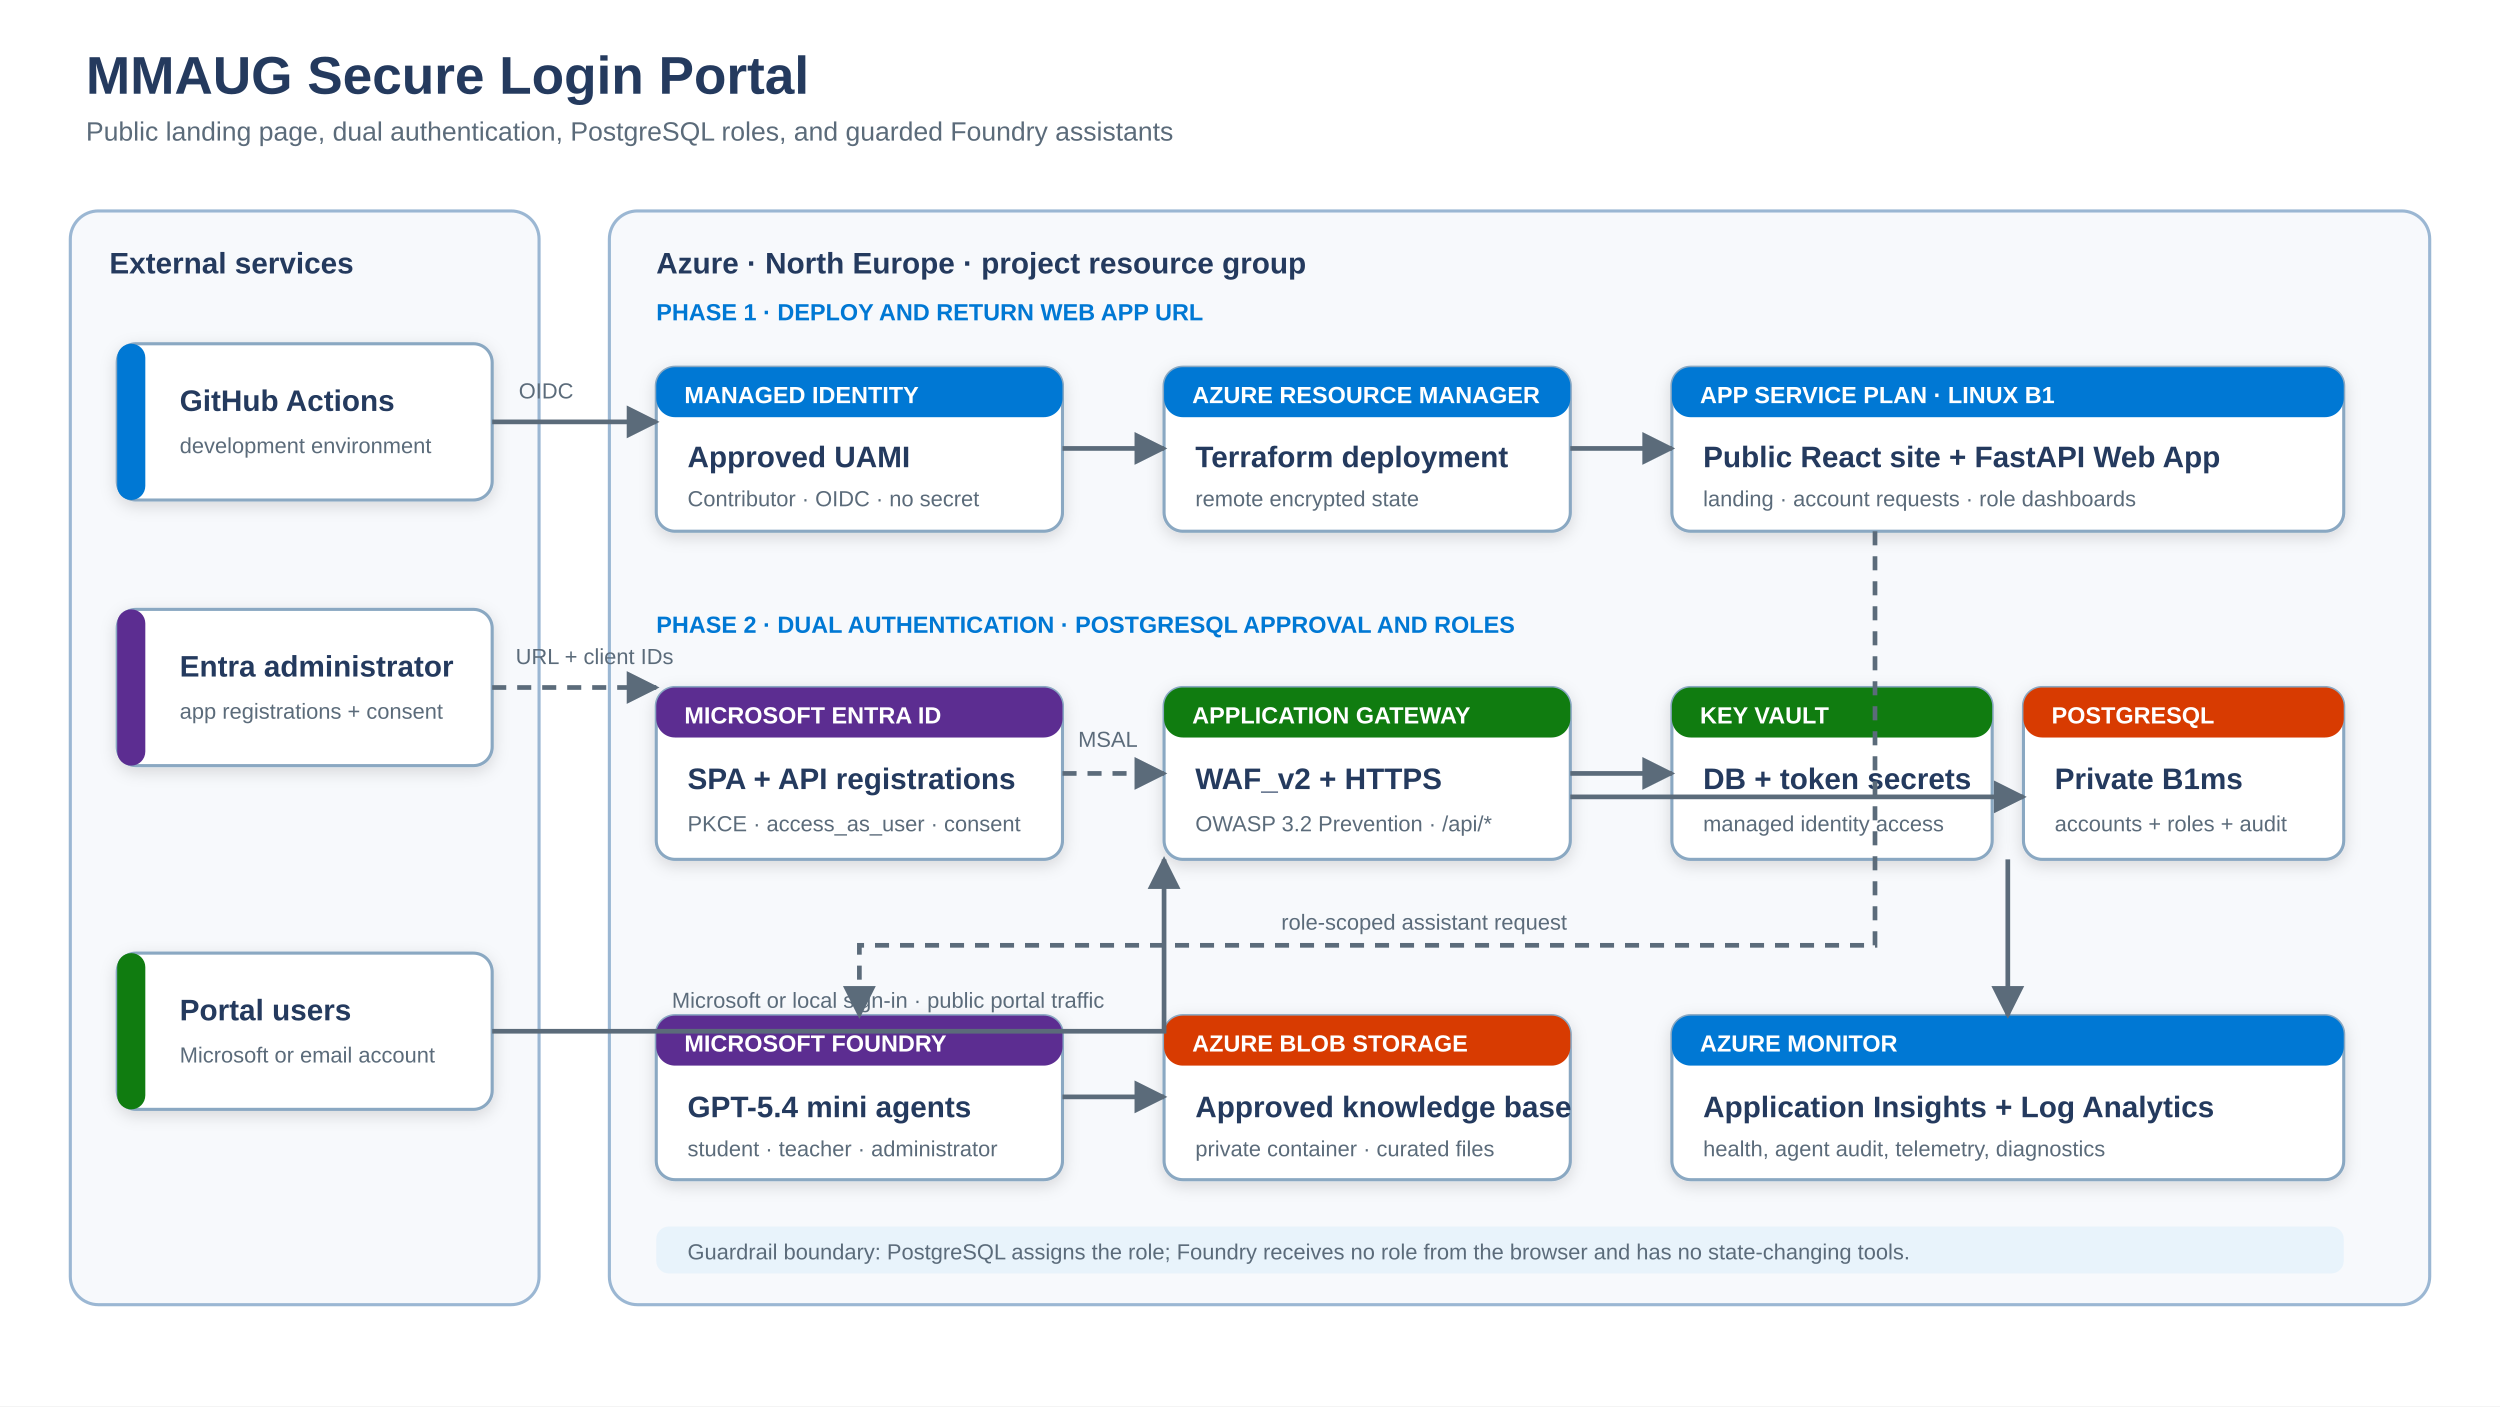
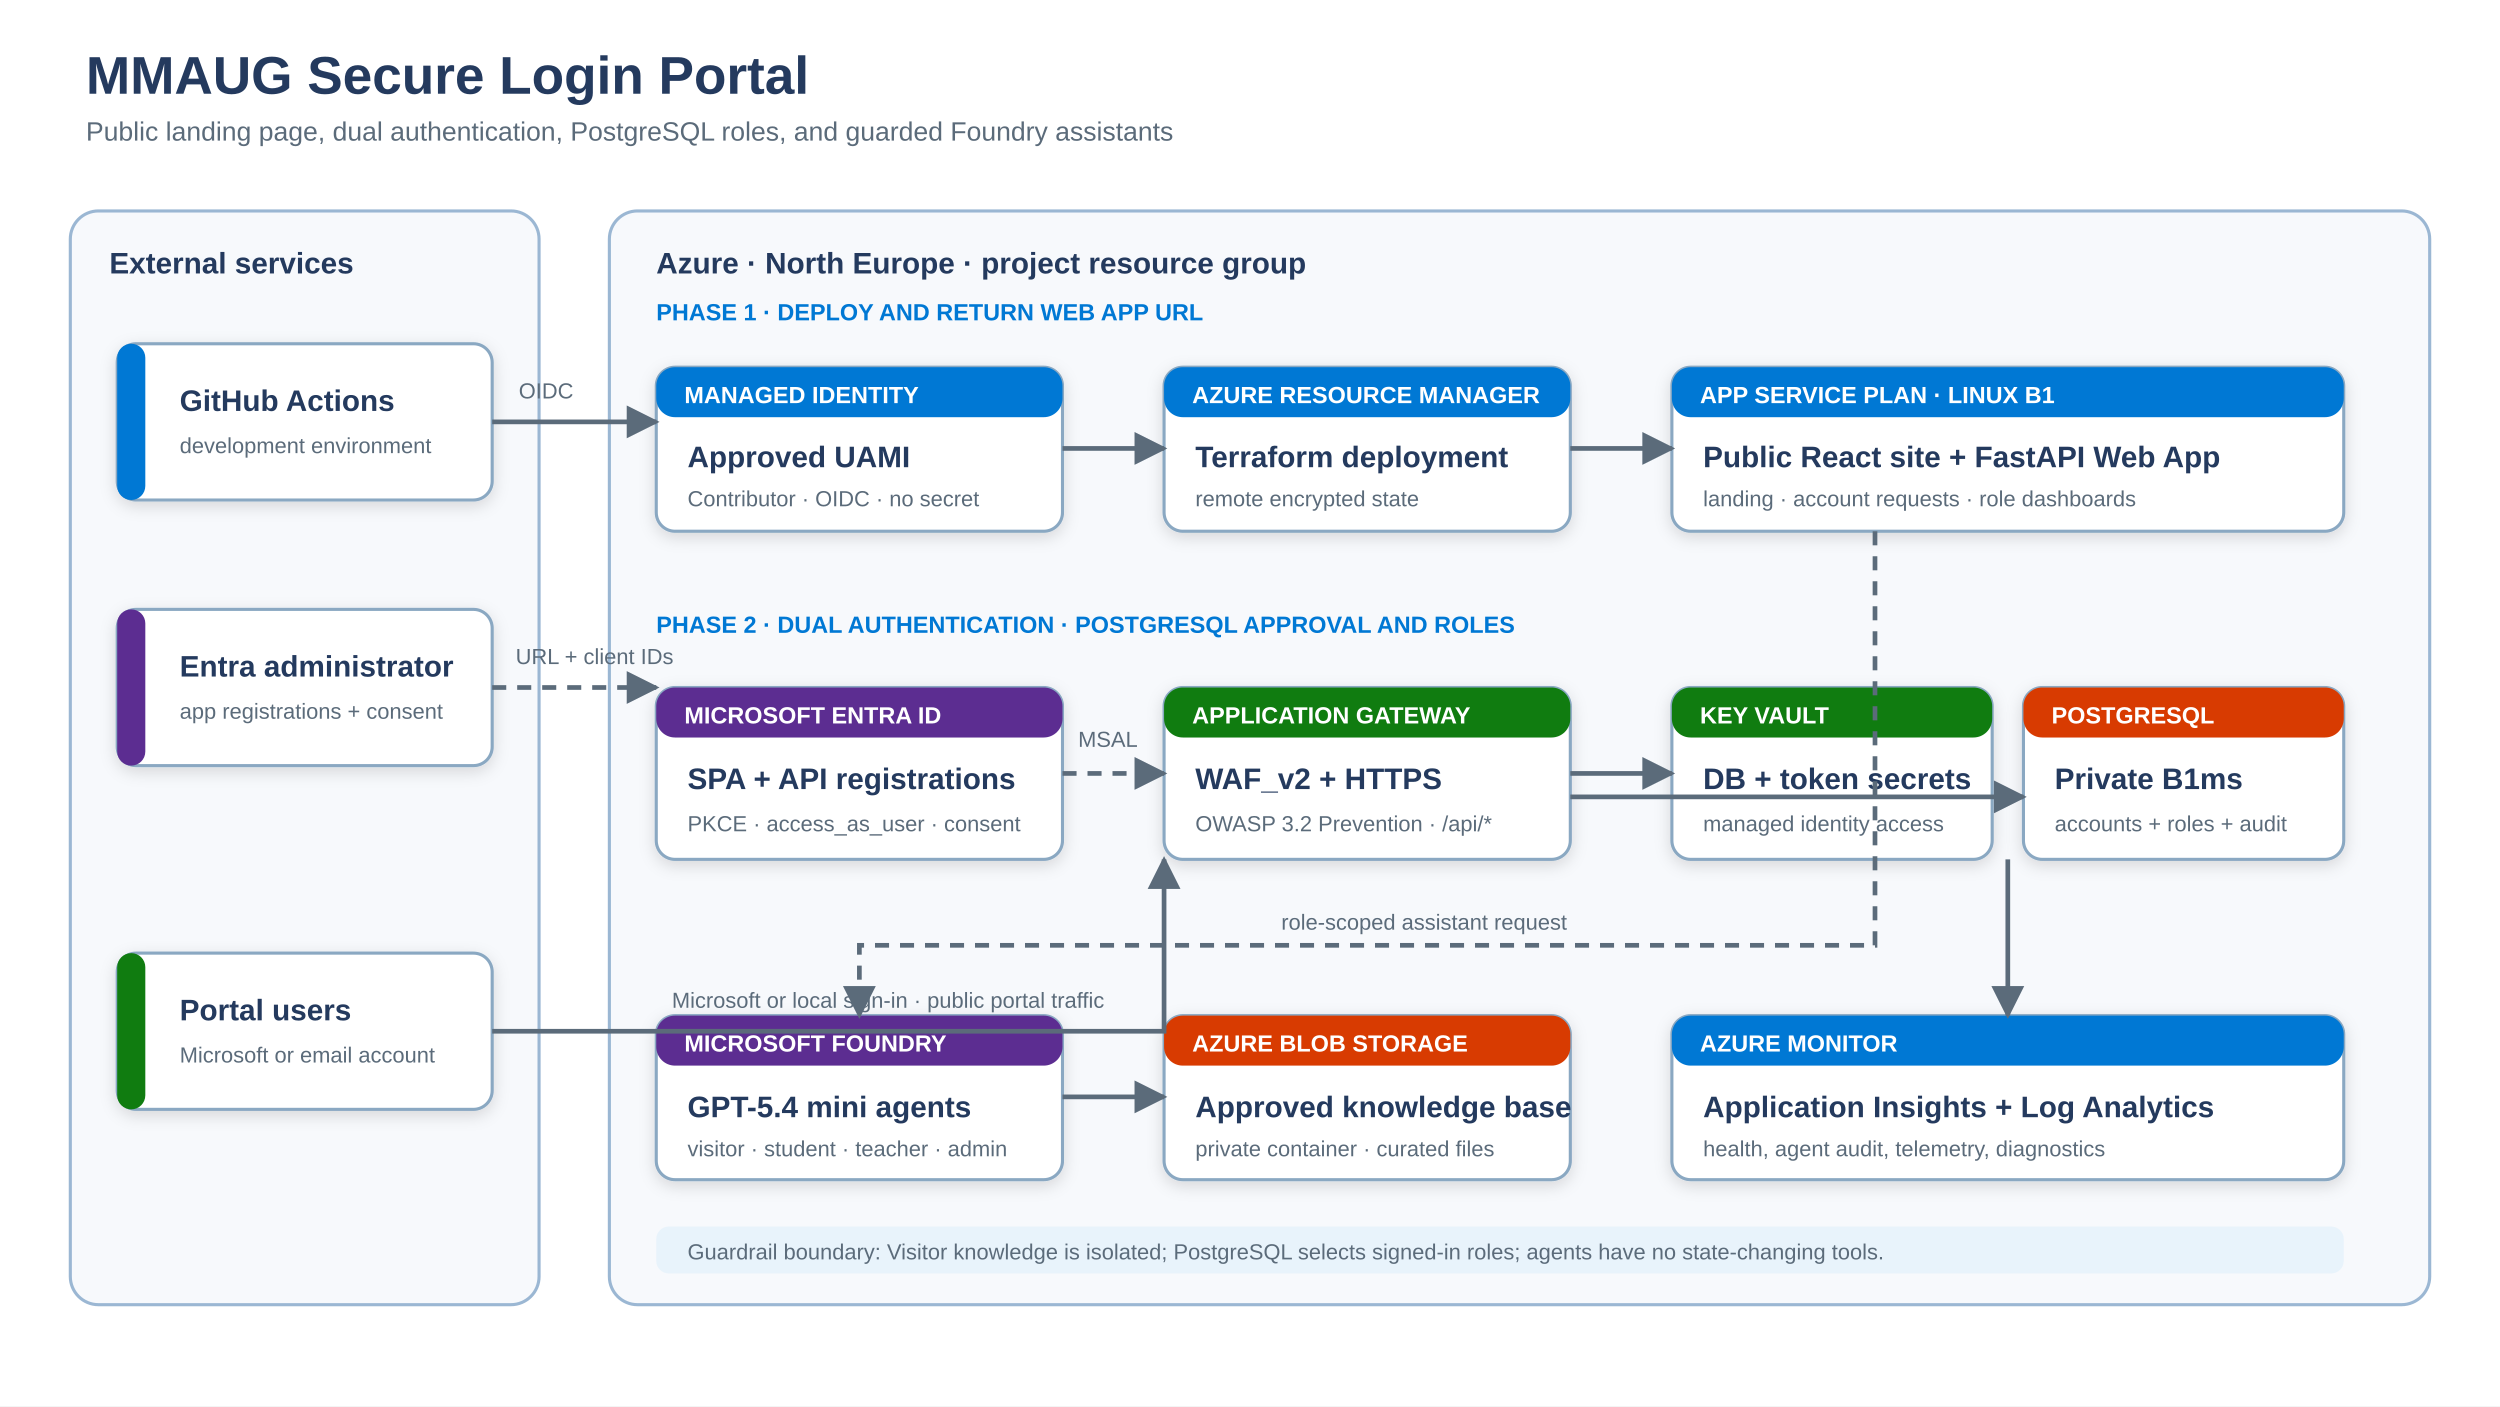
<svg xmlns="http://www.w3.org/2000/svg" width="1600" height="900" viewBox="0 0 1600 900" role="img" aria-labelledby="title desc">
  <defs>
    <marker id="arrow" viewBox="0 0 10 10" refX="9" refY="5" markerWidth="7" markerHeight="7" orient="auto-start-reverse">
      <path d="M0 0L10 5L0 10z" fill="#5b6b7a" />
    </marker>
    <filter id="shadow" x="-20%" y="-20%" width="140%" height="140%">
      <feDropShadow dx="0" dy="3" stdDeviation="5" flood-color="#000" flood-opacity=".14" />
    </filter>
    <style>text{font-family:'Segoe UI',Arial,sans-serif;fill:#243a5e}.title{font-size:34px;font-weight:700}.subtitle{font-size:17px;fill:#5b6b7a}.group{fill:#f7f9fc;stroke:#9bb7d3;stroke-width:2}.card{fill:#fff;stroke:#8aa8c2;stroke-width:2;filter:url(#shadow)}.azure{fill:#0078d4}.identity{fill:#5c2d91}.security{fill:#107c10}.data{fill:#d83b01}.label{font-size:19px;font-weight:700}.small{font-size:14px;fill:#5b6b7a}.white{fill:#fff}.line{fill:none;stroke:#5b6b7a;stroke-width:3;marker-end:url(#arrow)}.dash{stroke-dasharray:9 7}.phase{font-size:15px;font-weight:700;fill:#0078d4}</style>
  </defs>
  <rect width="1600" height="900" fill="#fff" />
  <text x="55" y="60" class="title">MMAUG Secure Login Portal</text>
  <text x="55" y="90" class="subtitle">Public landing page, dual authentication, PostgreSQL roles, and guarded Foundry assistants</text>
  <rect x="45" y="135" width="300" height="700" rx="18" class="group" />
  <text x="70" y="175" class="label">External services</text>
  <g transform="translate(75 220)">
    <rect width="240" height="100" rx="12" class="card" />
    <rect width="18" height="100" rx="9" class="azure" />
    <text x="40" y="43" class="label">GitHub Actions</text>
    <text x="40" y="70" class="small">development environment</text>
  </g>
  <g transform="translate(75 390)">
    <rect width="240" height="100" rx="12" class="card" />
    <rect width="18" height="100" rx="9" class="identity" />
    <text x="40" y="43" class="label">Entra administrator</text>
    <text x="40" y="70" class="small">app registrations + consent</text>
  </g>
  <g transform="translate(75 610)">
    <rect width="240" height="100" rx="12" class="card" />
    <rect width="18" height="100" rx="9" class="security" />
    <text x="40" y="43" class="label">Portal users</text>
    <text x="40" y="70" class="small">Microsoft or email account</text>
  </g>
  <rect x="390" y="135" width="1165" height="700" rx="18" class="group" />
  <text x="420" y="175" class="label">Azure · North Europe · project resource group</text>
  <text x="420" y="205" class="phase">PHASE 1 · DEPLOY AND RETURN WEB APP URL</text>
  <g transform="translate(420 235)">
    <rect width="260" height="105" rx="12" class="card" />
    <rect width="260" height="32" rx="12" class="azure" />
    <text x="18" y="23" class="white" font-size="15" font-weight="700">MANAGED IDENTITY</text>
    <text x="20" y="64" class="label">Approved UAMI</text>
    <text x="20" y="89" class="small">Contributor · OIDC · no secret</text>
  </g>
  <g transform="translate(745 235)">
    <rect width="260" height="105" rx="12" class="card" />
    <rect width="260" height="32" rx="12" class="azure" />
    <text x="18" y="23" class="white" font-size="15" font-weight="700">AZURE RESOURCE MANAGER</text>
    <text x="20" y="64" class="label">Terraform deployment</text>
    <text x="20" y="89" class="small">remote encrypted state</text>
  </g>
  <g transform="translate(1070 235)">
    <rect width="430" height="105" rx="12" class="card" />
    <rect width="430" height="32" rx="12" class="azure" />
    <text x="18" y="23" class="white" font-size="15" font-weight="700">APP SERVICE PLAN · LINUX B1</text>
    <text x="20" y="64" class="label">Public React site + FastAPI Web App</text>
    <text x="20" y="89" class="small">landing · account requests · role dashboards</text>
  </g>
  <text x="420" y="405" class="phase">PHASE 2 · DUAL AUTHENTICATION · POSTGRESQL APPROVAL AND ROLES</text>
  <g transform="translate(420 440)">
    <rect width="260" height="110" rx="12" class="card" />
    <rect width="260" height="32" rx="12" class="identity" />
    <text x="18" y="23" class="white" font-size="15" font-weight="700">MICROSOFT ENTRA ID</text>
    <text x="20" y="65" class="label">SPA + API registrations</text>
    <text x="20" y="92" class="small">PKCE · access_as_user · consent</text>
  </g>
  <g transform="translate(745 440)">
    <rect width="260" height="110" rx="12" class="card" />
    <rect width="260" height="32" rx="12" class="security" />
    <text x="18" y="23" class="white" font-size="15" font-weight="700">APPLICATION GATEWAY</text>
    <text x="20" y="65" class="label">WAF_v2 + HTTPS</text>
    <text x="20" y="92" class="small">OWASP 3.2 Prevention · /api/*</text>
  </g>
  <g transform="translate(1070 440)">
    <rect width="205" height="110" rx="12" class="card" />
    <rect width="205" height="32" rx="12" class="security" />
    <text x="18" y="23" class="white" font-size="15" font-weight="700">KEY VAULT</text>
    <text x="20" y="65" class="label">DB + token secrets</text>
    <text x="20" y="92" class="small">managed identity access</text>
  </g>
  <g transform="translate(1295 440)">
    <rect width="205" height="110" rx="12" class="card" />
    <rect width="205" height="32" rx="12" class="data" />
    <text x="18" y="23" class="white" font-size="15" font-weight="700">POSTGRESQL</text>
    <text x="20" y="65" class="label">Private B1ms</text>
    <text x="20" y="92" class="small">accounts + roles + audit</text>
  </g>
  <g transform="translate(420 650)">
    <rect width="260" height="105" rx="12" class="card" />
    <rect width="260" height="32" rx="12" class="identity" />
    <text x="18" y="23" class="white" font-size="15" font-weight="700">MICROSOFT FOUNDRY</text>
    <text x="20" y="65" class="label">GPT-5.4 mini agents</text>
-     <text x="20" y="90" class="small">student · teacher · administrator</text>
+     <text x="20" y="90" class="small">visitor · student · teacher · admin</text>
  </g>
  <g transform="translate(745 650)">
    <rect width="260" height="105" rx="12" class="card" />
    <rect width="260" height="32" rx="12" class="data" />
    <text x="18" y="23" class="white" font-size="15" font-weight="700">AZURE BLOB STORAGE</text>
    <text x="20" y="65" class="label">Approved knowledge base</text>
    <text x="20" y="90" class="small">private container · curated files</text>
  </g>
  <g transform="translate(1070 650)">
    <rect width="430" height="105" rx="12" class="card" />
    <rect width="430" height="32" rx="12" class="azure" />
    <text x="18" y="23" class="white" font-size="15" font-weight="700">AZURE MONITOR</text>
    <text x="20" y="65" class="label">Application Insights + Log Analytics</text>
    <text x="20" y="90" class="small">health, agent audit, telemetry, diagnostics</text>
  </g>
  <path d="M315 270H420" class="line" />
  <text x="332" y="255" class="small">OIDC</text>
  <path d="M680 287H745" class="line" />
  <path d="M1005 287H1070" class="line" />
  <path d="M315 440H420" class="line dash" />
  <text x="330" y="425" class="small">URL + client IDs</text>
  <path d="M680 495H745" class="line dash" />
  <text x="690" y="478" class="small">MSAL</text>
  <path d="M315 660H745V550" class="line" />
  <text x="430" y="645" class="small">Microsoft or local sign-in · public portal traffic</text>
  <path d="M1005 495H1070" class="line" />
  <path d="M1005 510H1295" class="line" />
  <path d="M1285 550V650" class="line" />
  <path d="M1200 340V605H550V650" class="line dash" />
  <text x="820" y="595" class="small">role-scoped assistant request</text>
  <path d="M680 702H745" class="line" />
  <rect x="420" y="785" width="1080" height="30" rx="8" fill="#e8f3fb" />
-   <text x="440" y="806" class="small">Guardrail boundary: PostgreSQL assigns the role; Foundry receives no role from the browser and has no state-changing tools.</text>
+   <text x="440" y="806" class="small">Guardrail boundary: Visitor knowledge is isolated; PostgreSQL selects signed-in roles; agents have no state-changing tools.</text>
</svg>
